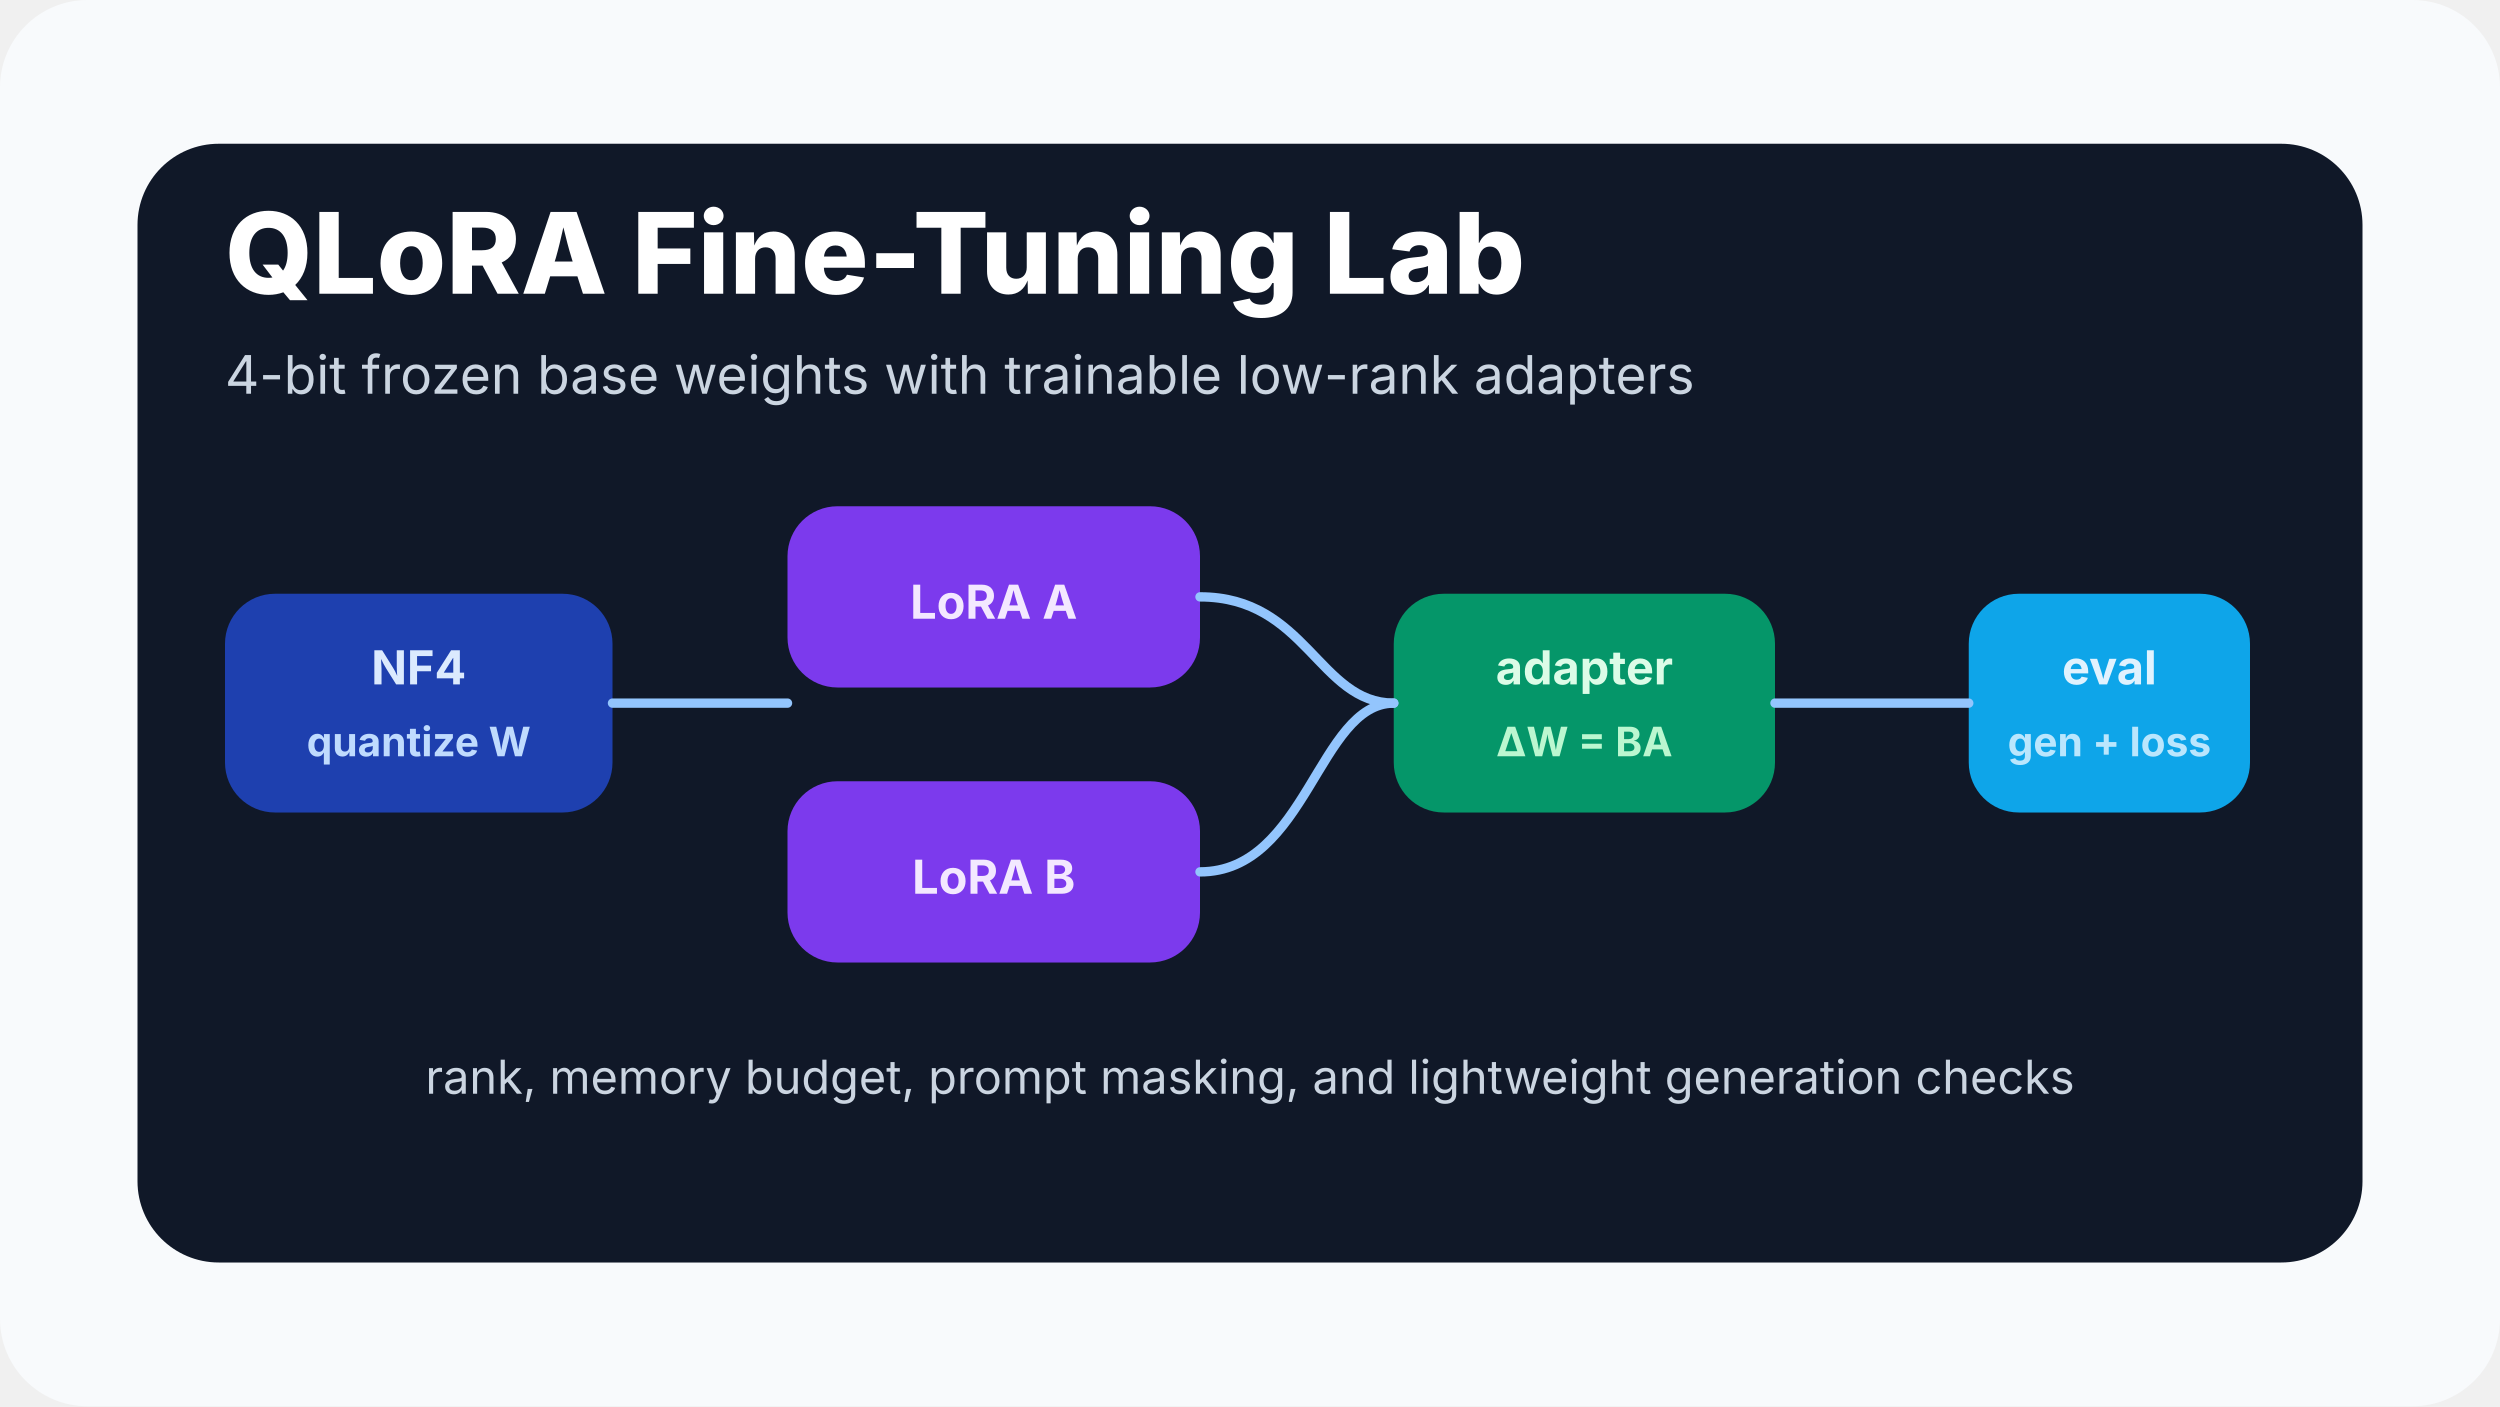
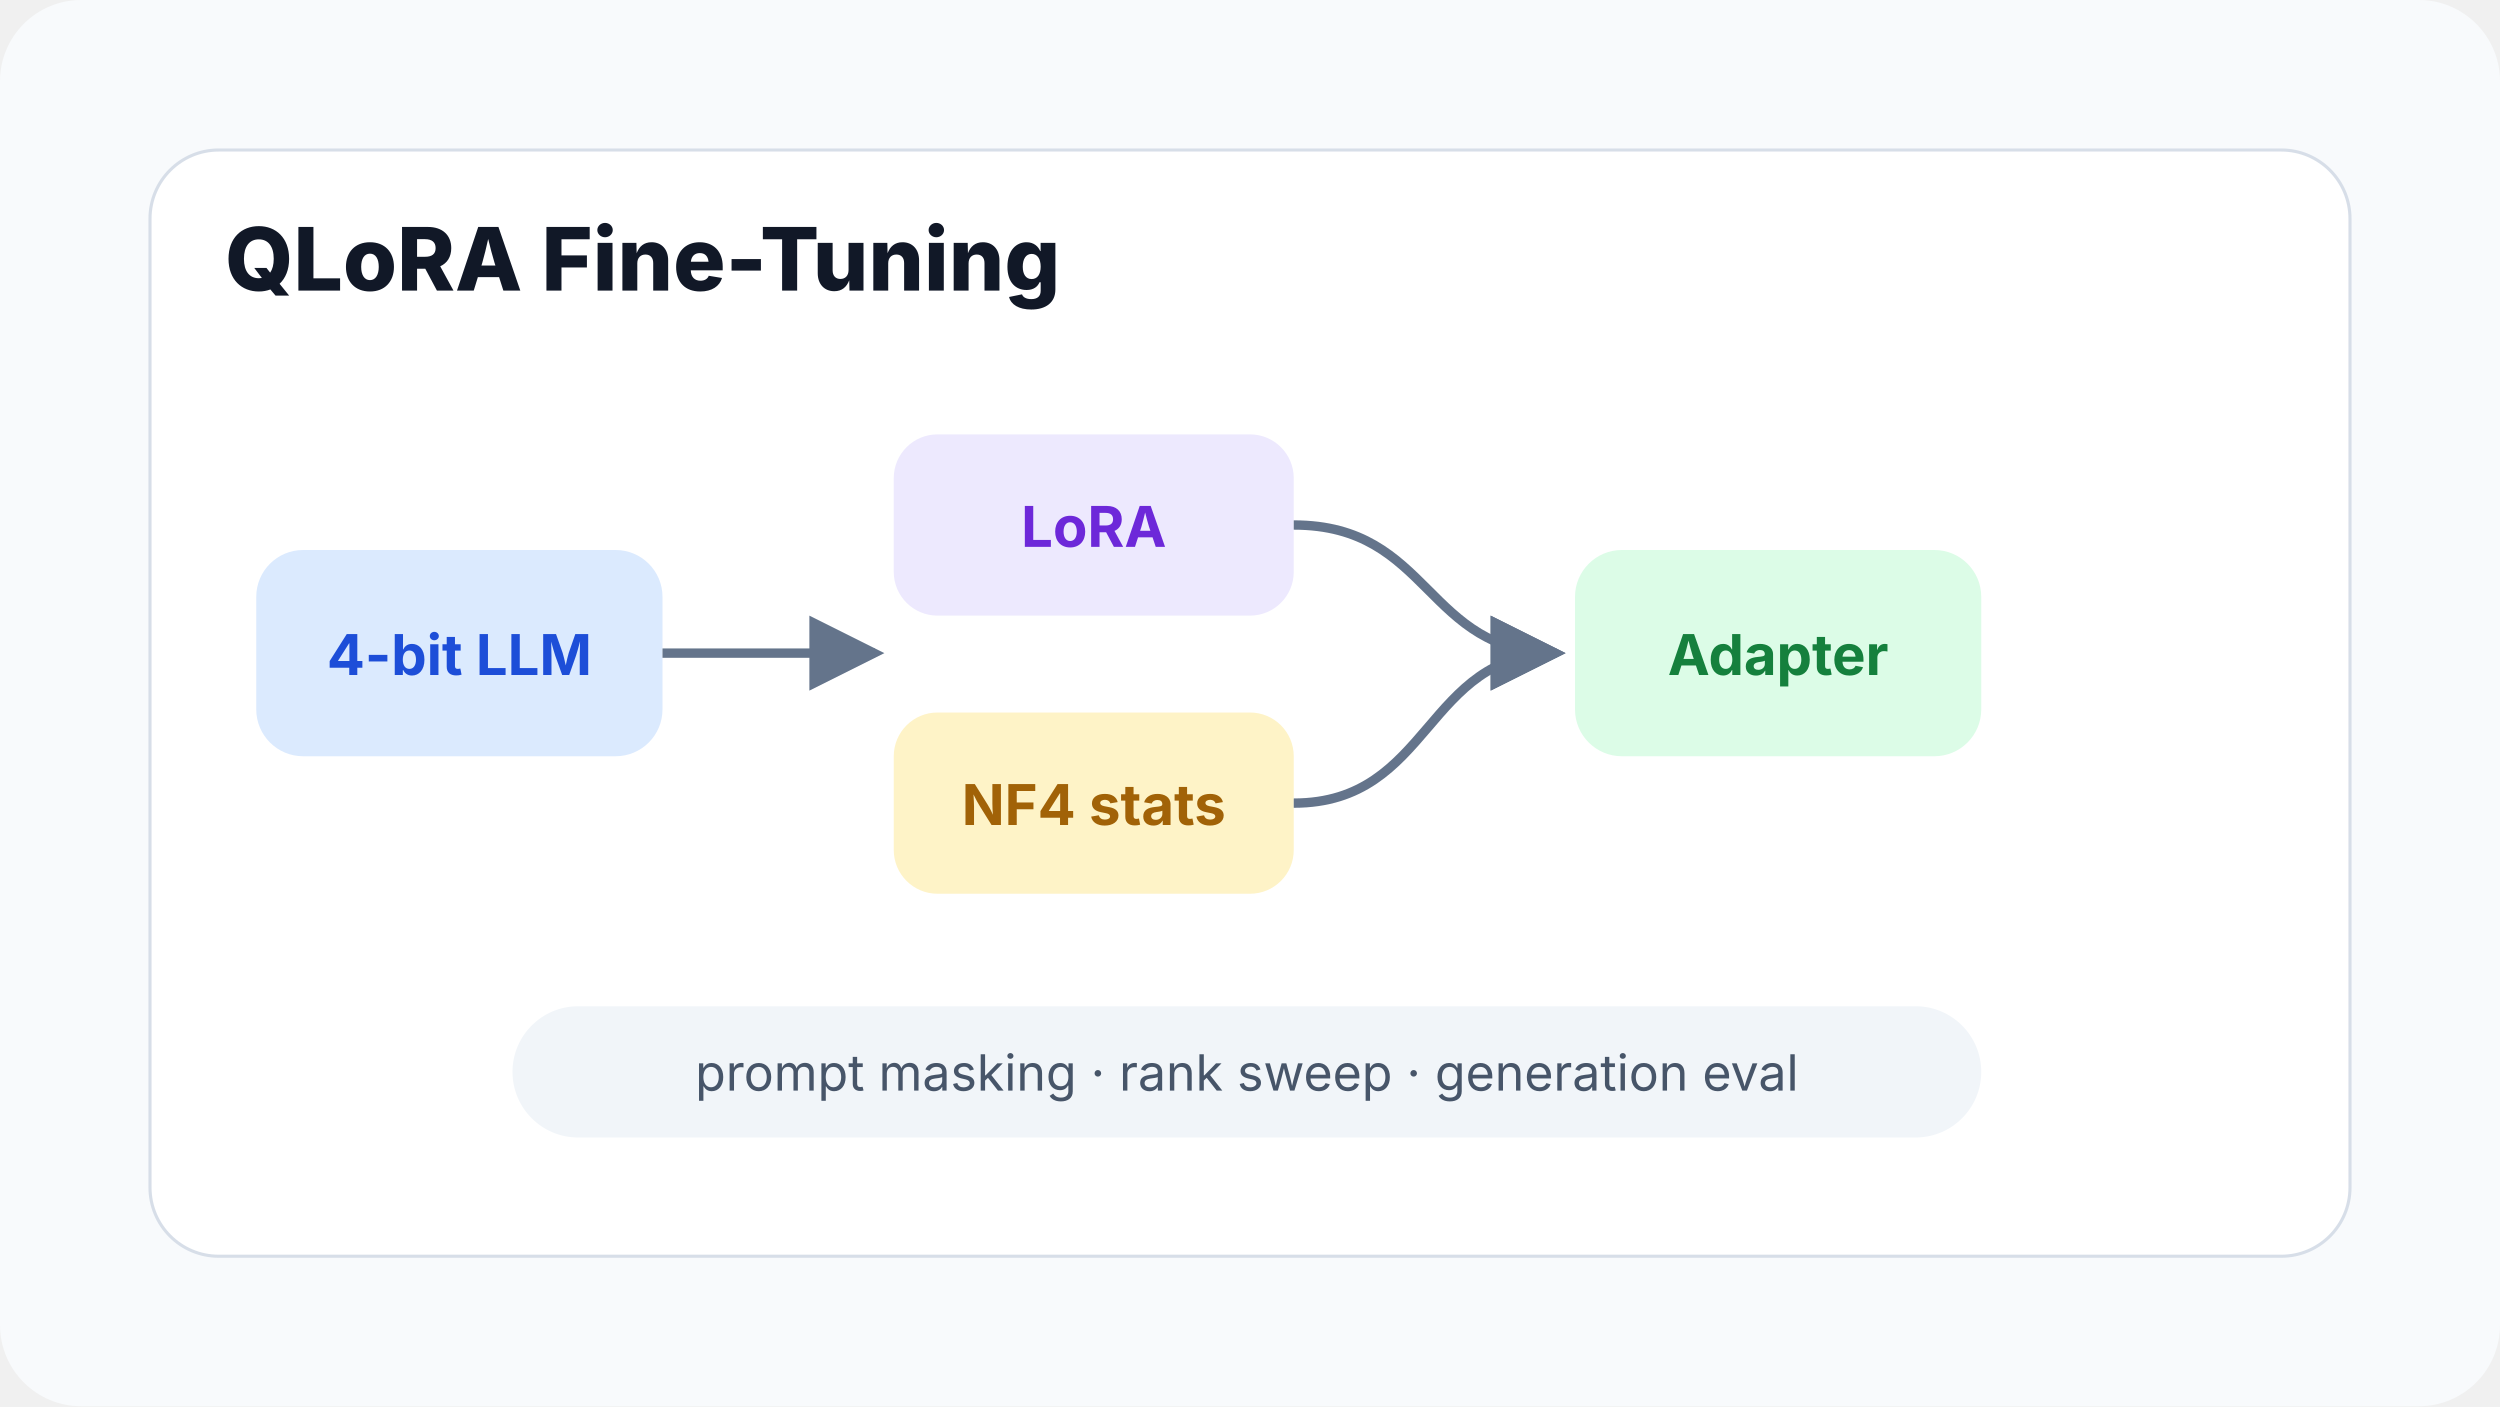
- <svg xmlns="http://www.w3.org/2000/svg" viewBox="0 0 800 450" role="img" aria-label="QLoRA fine tuning pipeline diagram">
-   <rect width="800" height="450" rx="28" fill="#f8fafc" />
-   <rect x="44" y="46" width="712" height="358" rx="26" fill="#101828" />
-   <text x="72" y="94" font-family="Inter, Arial, sans-serif" font-size="36" font-weight="800" fill="#ffffff">QLoRA Fine-Tuning Lab</text>
-   <text x="72" y="126" font-family="Inter, Arial, sans-serif" font-size="17" fill="#cbd5e1">4-bit frozen base weights with trainable low-rank adapters</text>
-   <g font-family="Inter, Arial, sans-serif" text-anchor="middle" font-weight="700">
-     <rect x="72" y="190" width="124" height="70" rx="16" fill="#1e40af" />
-     <text x="134" y="219" font-size="15" fill="#dbeafe">NF4</text>
-     <text x="134" y="242" font-size="13" fill="#bfdbfe">quantize W</text>
-     <rect x="252" y="162" width="132" height="58" rx="16" fill="#7c3aed" />
-     <text x="318" y="198" font-size="15" fill="#f3e8ff">LoRA A</text>
-     <rect x="252" y="250" width="132" height="58" rx="16" fill="#7c3aed" />
-     <text x="318" y="286" font-size="15" fill="#f3e8ff">LoRA B</text>
-     <rect x="446" y="190" width="122" height="70" rx="16" fill="#059669" />
-     <text x="507" y="219" font-size="15" fill="#dcfce7">adapter</text>
-     <text x="507" y="242" font-size="13" fill="#bbf7d0">ΔW = BA</text>
-     <rect x="630" y="190" width="90" height="70" rx="16" fill="#0ea5e9" />
-     <text x="675" y="219" font-size="15" fill="#e0f2fe">eval</text>
-     <text x="675" y="242" font-size="13" fill="#bae6fd">gen + loss</text>
+ <svg xmlns="http://www.w3.org/2000/svg" viewBox="0 0 800 450" role="img" aria-label="QLoRA fine tuning flow">
+   <defs>
+     <marker id="a" markerWidth="8" markerHeight="8" refX="7" refY="4" orient="auto">
+       <path d="M0 0 8 4 0 8z" fill="#64748b" />
+     </marker>
+   </defs>
+   <rect width="800" height="450" rx="26" fill="#f8fafc" />
+   <rect x="48" y="48" width="704" height="354" rx="22" fill="#fff" stroke="#d7dee8" />
+   <g font-family="Inter, Arial, sans-serif">
+     <text x="72" y="93" font-size="28" font-weight="800" fill="#111827">QLoRA Fine-Tuning</text>
+     <g text-anchor="middle" font-size="18" font-weight="700">
+       <rect x="82" y="176" width="130" height="66" rx="15" fill="#dbeafe" />
+       <text x="147" y="216" fill="#1d4ed8">4-bit LLM</text>
+       <rect x="286" y="139" width="128" height="58" rx="14" fill="#ede9fe" />
+       <text x="350" y="175" fill="#6d28d9">LoRA</text>
+       <rect x="286" y="228" width="128" height="58" rx="14" fill="#fef3c7" />
+       <text x="350" y="264" fill="#a16207">NF4 stats</text>
+       <rect x="504" y="176" width="130" height="66" rx="15" fill="#dcfce7" />
+       <text x="569" y="216" fill="#15803d">Adapter</text>
+     </g>
+     <g stroke="#64748b" stroke-width="3" fill="none" marker-end="url(#a)">
+       <path d="M212 209h68" />
+       <path d="M414 168c44 0 42 41 84 41" />
+       <path d="M414 257c44 0 42-48 84-48" />
+     </g>
+     <rect x="164" y="322" width="470" height="42" rx="21" fill="#f1f5f9" />
+     <text x="399" y="349" text-anchor="middle" font-size="16" fill="#475569">prompt masking · rank sweep · generation eval</text>
  </g>
-   <g stroke="#93c5fd" stroke-width="3" fill="none" stroke-linecap="round">
-     <path d="M196 225h56" />
-     <path d="M384 191c34 0 38 34 62 34" />
-     <path d="M384 279c34 0 38-54 62-54" />
-     <path d="M568 225h62" />
-   </g>
-   <text x="400" y="350" text-anchor="middle" font-family="Inter, Arial, sans-serif" font-size="15" fill="#cbd5e1">rank, memory budget, prompt masking, and lightweight generation checks</text>
</svg>
